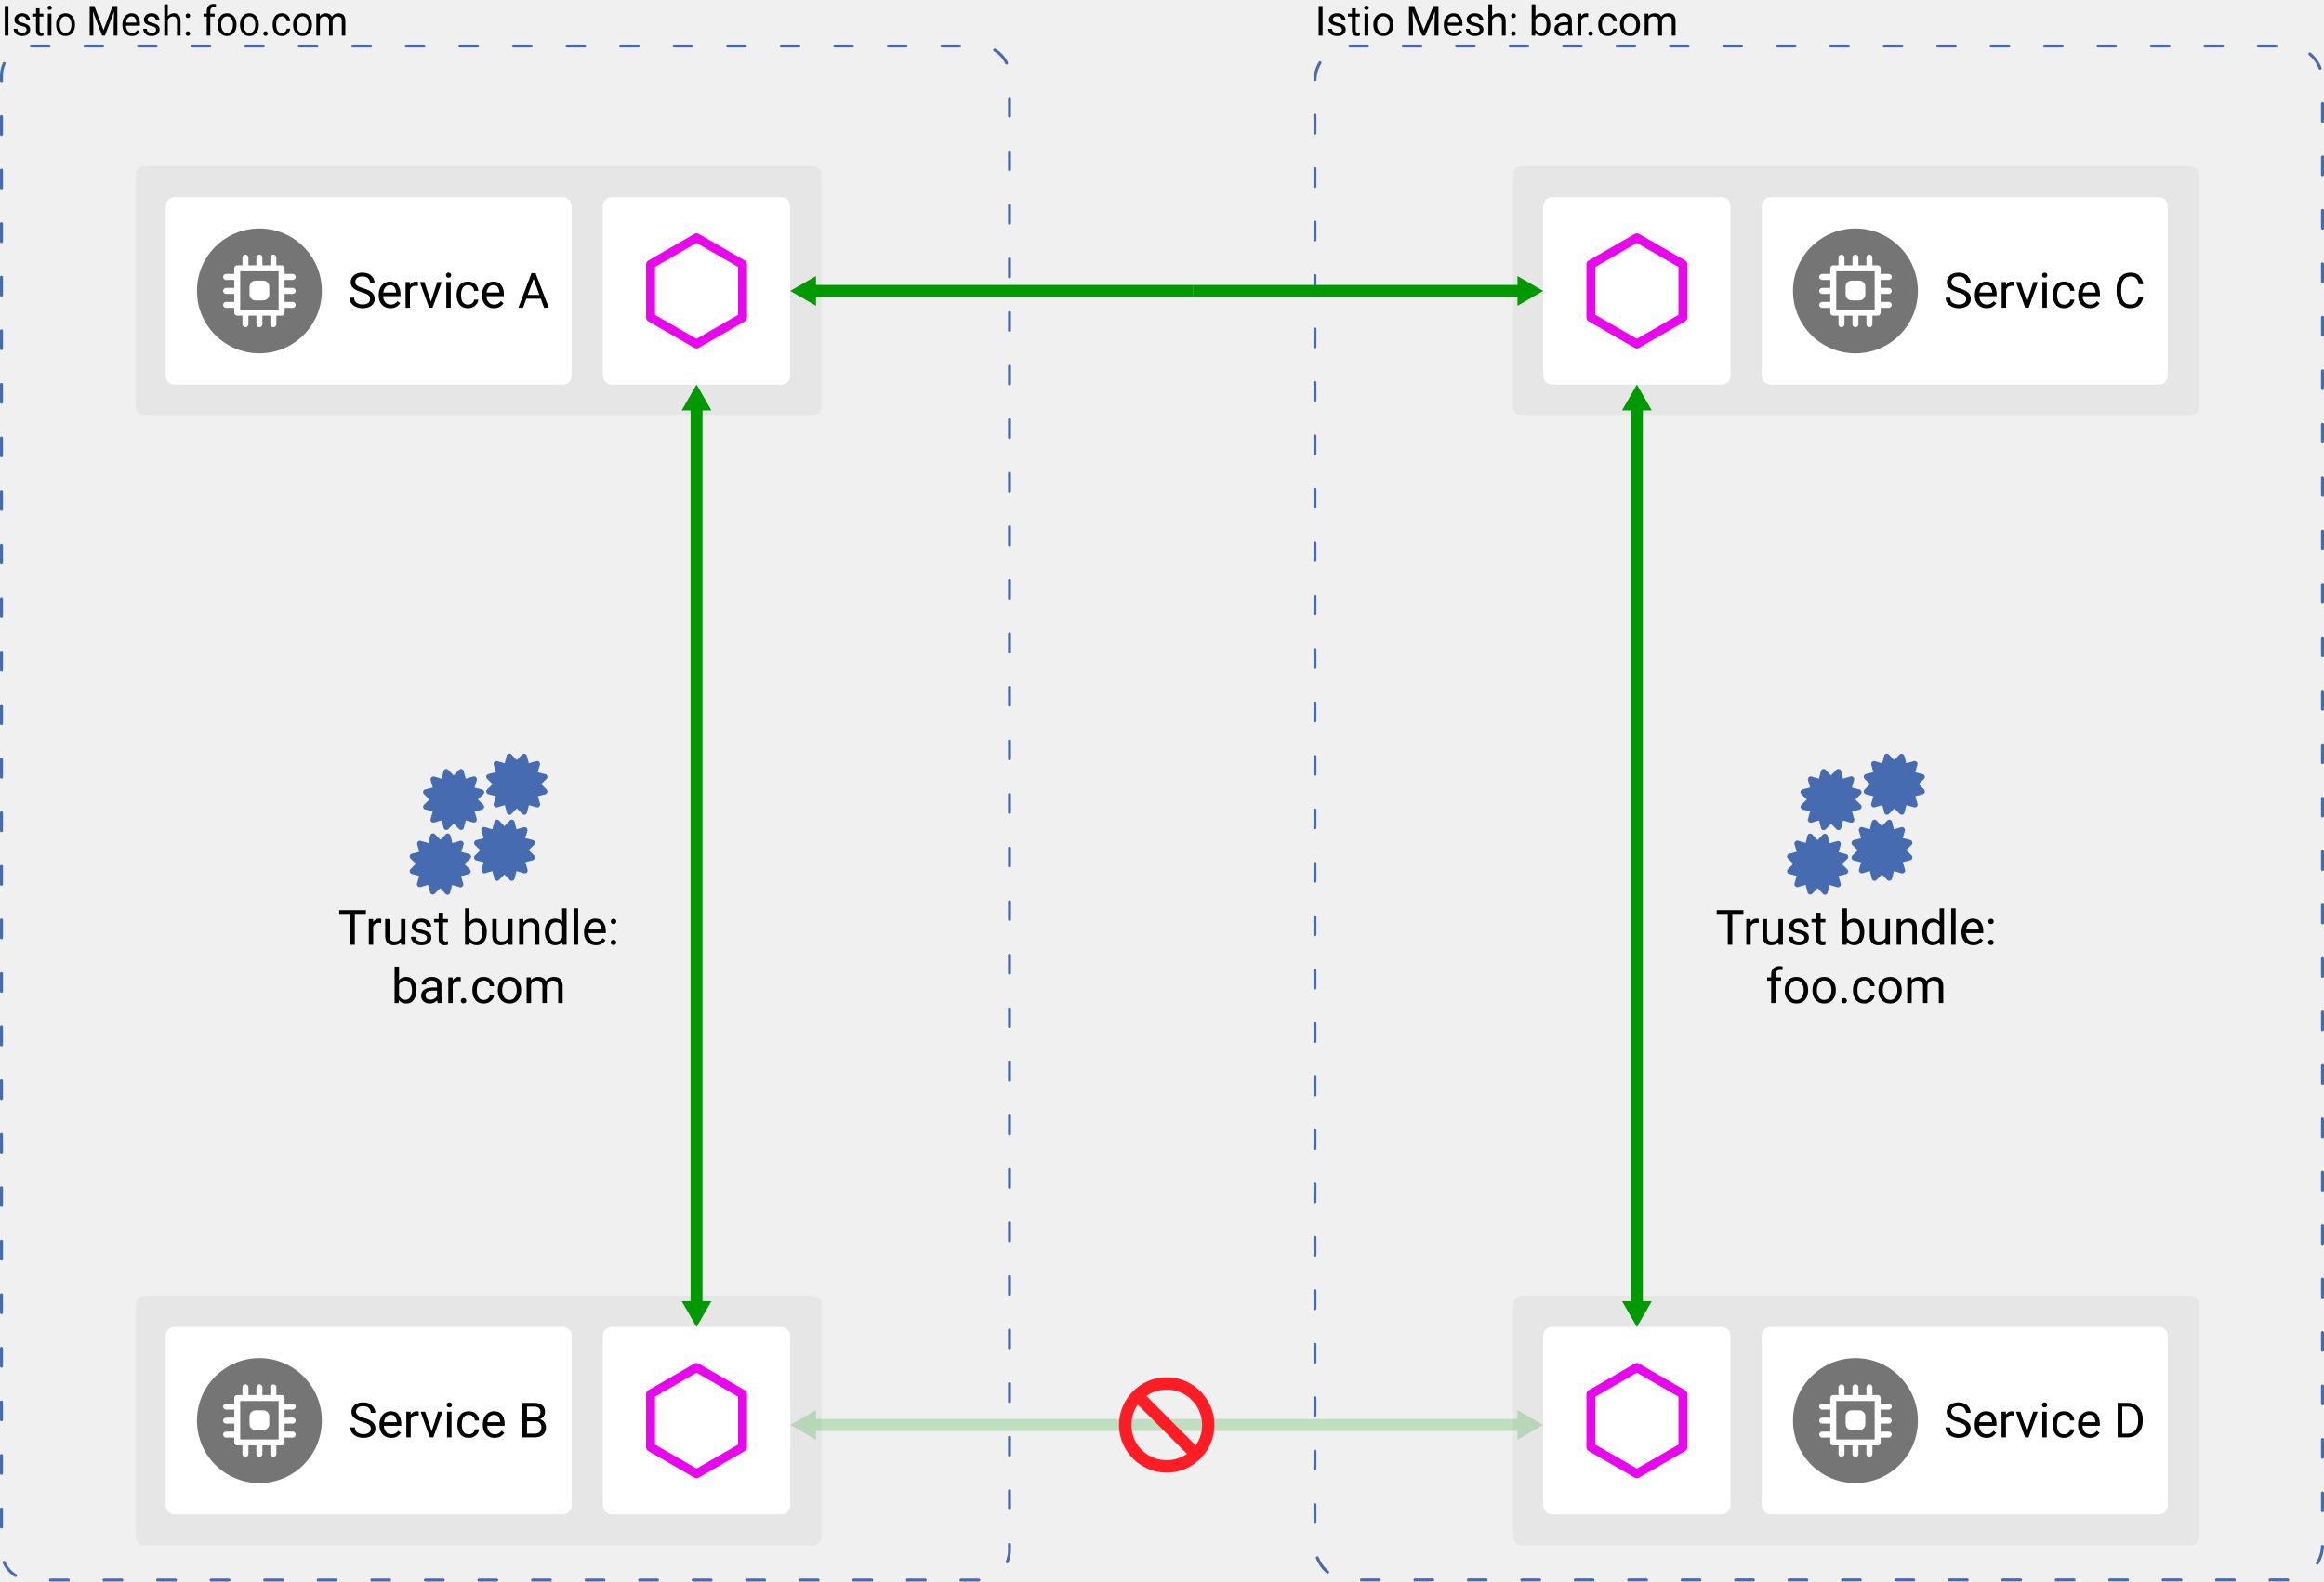
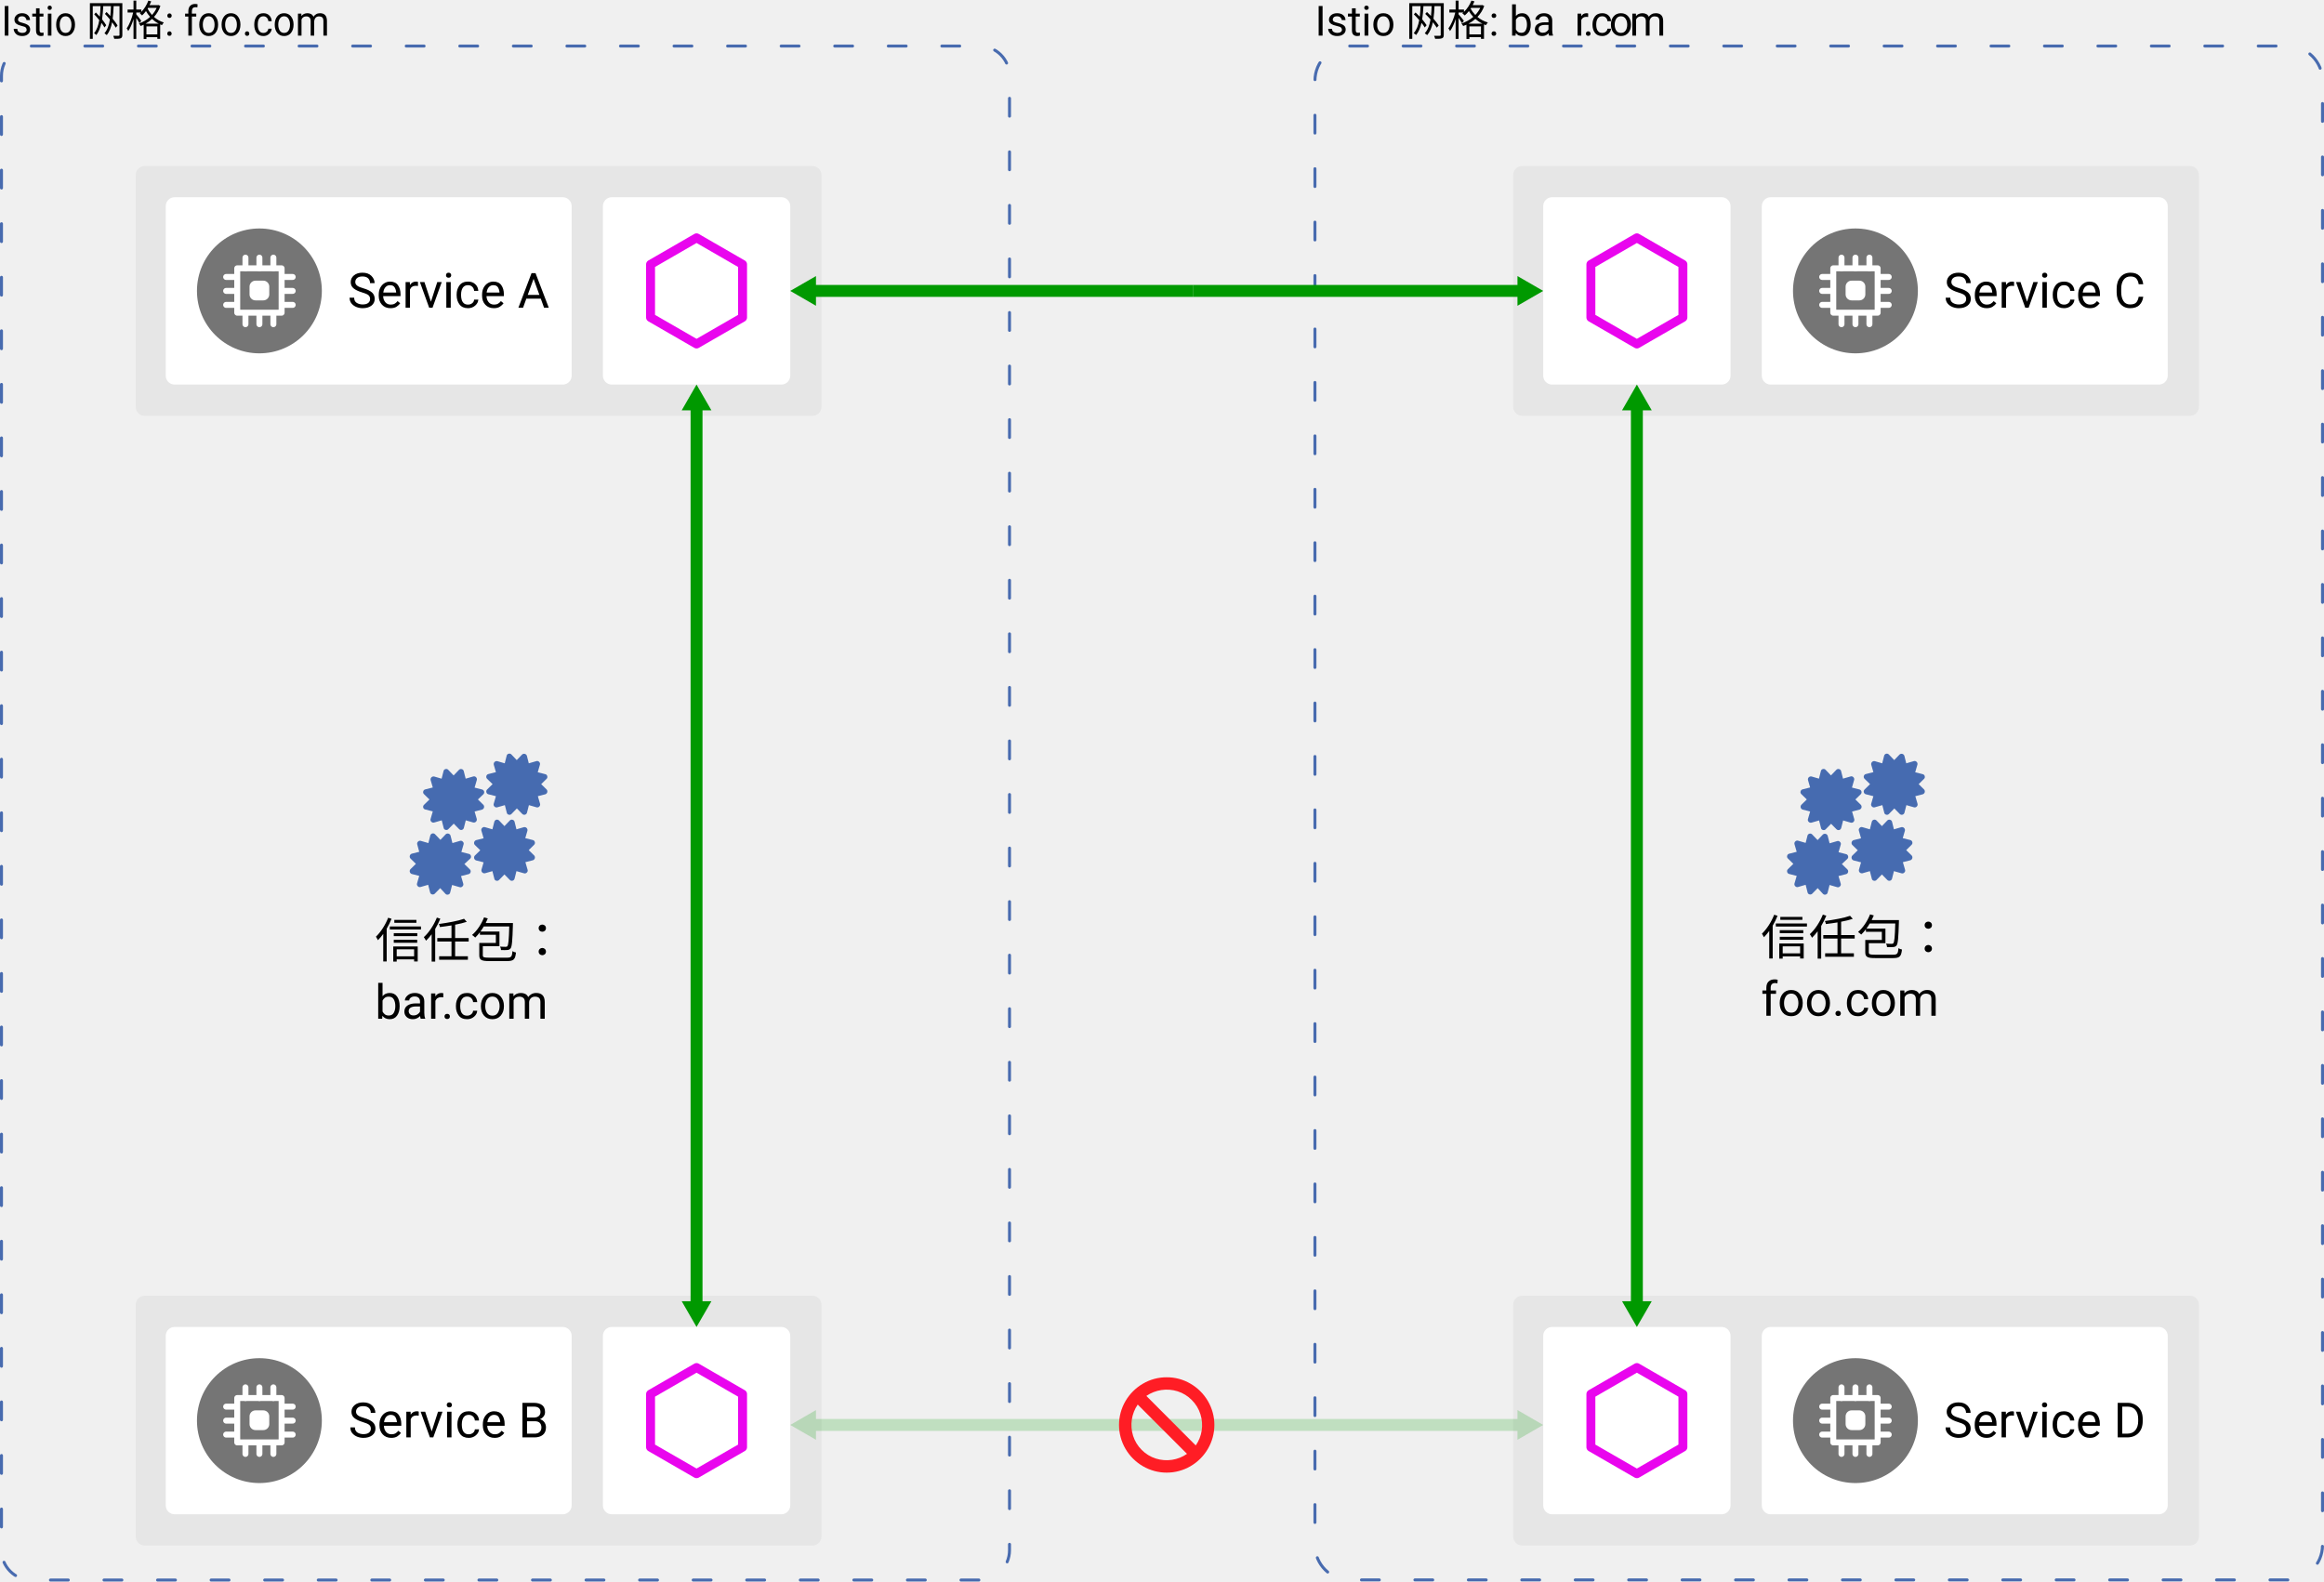
- <svg xmlns="http://www.w3.org/2000/svg" viewBox="0 0 779.7 530.67">
-   <defs>
-     <style>.b460b27b-78e1-4132-9133-9003f7097d6d{font-size:13.97px;font-family:Roboto-Regular,Roboto}.b5b59d7c-8539-46cf-8edd-fb3827f4e808{font-family:Roboto-Regular,Roboto}.a1552773-8cb6-4527-9b79-d2e7322d2b7d,.aeb13b65-ea62-4042-b668-b9cbc811205b,.e25ab5fc-fa38-4a88-b492-ca4afd0c7c1a,.f91c88db-91c8-4974-9ca5-30bd61eb898f{fill:none}.e25ab5fc-fa38-4a88-b492-ca4afd0c7c1a{stroke-linecap:round}.aeb13b65-ea62-4042-b668-b9cbc811205b,.f91c88db-91c8-4974-9ca5-30bd61eb898f{stroke-linejoin:round}.bdee51dc-6f37-41eb-97e9-45e276d12ea1{fill:#e6e6e6}.fd5f1399-4702-46b0-a35f-3ec8855aa718{fill:#fff}.aeb13b65-ea62-4042-b668-b9cbc811205b{stroke:#e905ee;stroke-width:3px}.b5b59d7c-8539-46cf-8edd-fb3827f4e808{font-size:16.3px}.f24af92f-5b28-43c5-838f-0f49d4efc12e{letter-spacing:.01em}.f655d98b-7a0c-4364-b53c-e92448e9af25{fill:#757575}.e25ab5fc-fa38-4a88-b492-ca4afd0c7c1a,.f91c88db-91c8-4974-9ca5-30bd61eb898f{stroke:#fff;stroke-width:2px}.a1552773-8cb6-4527-9b79-d2e7322d2b7d,.e25ab5fc-fa38-4a88-b492-ca4afd0c7c1a{stroke-miterlimit:10}.ea494f34-cf5f-408f-9f08-74e24a46a680{fill:#466bb0}.b3f6c959-4088-4b67-bffc-a93fe9081875{letter-spacing:-.03em}.a1552773-8cb6-4527-9b79-d2e7322d2b7d{stroke:#090;stroke-width:4px}.eba70802-9030-4989-b847-4b76dc106ce9{fill:#090}</style>
+ <svg xmlns="http://www.w3.org/2000/svg" viewBox="0 0 779.7 530.67" version="1.1" id="svg39">
+   <defs id="defs1">
+     <style id="style1">.b460b27b-78e1-4132-9133-9003f7097d6d{font-size:13.97px;font-family:Roboto-Regular,Roboto}.b5b59d7c-8539-46cf-8edd-fb3827f4e808{font-family:Roboto-Regular,Roboto}.a1552773-8cb6-4527-9b79-d2e7322d2b7d,.aeb13b65-ea62-4042-b668-b9cbc811205b,.e25ab5fc-fa38-4a88-b492-ca4afd0c7c1a,.f91c88db-91c8-4974-9ca5-30bd61eb898f{fill:none}.e25ab5fc-fa38-4a88-b492-ca4afd0c7c1a{stroke-linecap:round}.aeb13b65-ea62-4042-b668-b9cbc811205b,.f91c88db-91c8-4974-9ca5-30bd61eb898f{stroke-linejoin:round}.bdee51dc-6f37-41eb-97e9-45e276d12ea1{fill:#e6e6e6}.fd5f1399-4702-46b0-a35f-3ec8855aa718{fill:#fff}.aeb13b65-ea62-4042-b668-b9cbc811205b{stroke:#e905ee;stroke-width:3px}.b5b59d7c-8539-46cf-8edd-fb3827f4e808{font-size:16.3px}.f24af92f-5b28-43c5-838f-0f49d4efc12e{letter-spacing:.01em}.f655d98b-7a0c-4364-b53c-e92448e9af25{fill:#757575}.e25ab5fc-fa38-4a88-b492-ca4afd0c7c1a,.f91c88db-91c8-4974-9ca5-30bd61eb898f{stroke:#fff;stroke-width:2px}.a1552773-8cb6-4527-9b79-d2e7322d2b7d,.e25ab5fc-fa38-4a88-b492-ca4afd0c7c1a{stroke-miterlimit:10}.ea494f34-cf5f-408f-9f08-74e24a46a680{fill:#466bb0}.b3f6c959-4088-4b67-bffc-a93fe9081875{letter-spacing:-.03em}.a1552773-8cb6-4527-9b79-d2e7322d2b7d{stroke:#090;stroke-width:4px}.eba70802-9030-4989-b847-4b76dc106ce9{fill:#090}</style>
  </defs>
  <g id="fa862d5f-58cd-4d5f-bc76-7fed1157c45b" data-name="multi-mesh">
-     <text class="b460b27b-78e1-4132-9133-9003f7097d6d" transform="matrix(.94 0 0 1 .42 11.95)">Istio Mesh: foo.com</text>
-     <rect x=".5" y="15.45" width="338.19" height="514.71" rx="10" stroke-dasharray="5.99 11.98" stroke-linejoin="round" stroke-linecap="round" stroke="#486baf" fill="none" />
-     <text class="b460b27b-78e1-4132-9133-9003f7097d6d" transform="translate(441.16 11.95)">Istio Mesh: ba<tspan x="87.14" y="0" letter-spacing="-.08em">r</tspan>
-       <tspan x="90.72" y="0">.com</tspan>
+     <text class="b460b27b-78e1-4132-9133-9003f7097d6d" transform="matrix(0.94,0,0,1,0.42,11.95)" id="text1">Istio 网格: foo.com</text>
+     <rect x=".5" y="15.45" width="338.19" height="514.71" rx="10" stroke-dasharray="5.99 11.98" stroke-linejoin="round" stroke-linecap="round" stroke="#486baf" fill="none" id="rect1" />
+     <text class="b460b27b-78e1-4132-9133-9003f7097d6d" transform="translate(441.16,11.95)" id="text2">Istio 网格: ba<tspan x="87.14" y="0" letter-spacing="-0.08em" id="tspan1">r.com</tspan>
    </text>
-     <path d="M767.56 530.12H452.8a11.68 11.68 0 01-11.64-11.64V27.08a11.68 11.68 0 0111.64-11.64h314.76A11.67 11.67 0 01779.2 27v491.48a11.67 11.67 0 01-11.64 11.64z" stroke-dasharray="5.98 11.95" stroke-linejoin="round" stroke-linecap="round" stroke="#486baf" fill="none" />
-     <rect class="bdee51dc-6f37-41eb-97e9-45e276d12ea1" x="507.68" y="55.71" width="230.06" height="83.81" rx="3" />
-     <rect class="fd5f1399-4702-46b0-a35f-3ec8855aa718" x="517.74" y="66.18" width="62.86" height="62.86" rx="3" />
-     <path class="aeb13b65-ea62-4042-b668-b9cbc811205b" d="M564.61 106.52V88.71l-15.44-8.91-15.43 8.91v17.81l15.43 8.9 15.44-8.9z" />
-     <rect class="fd5f1399-4702-46b0-a35f-3ec8855aa718" x="591.08" y="66.18" width="136.19" height="62.86" rx="3" />
-     <text class="b5b59d7c-8539-46cf-8edd-fb3827f4e808" transform="translate(652.14 103.25)">Se<tspan class="f24af92f-5b28-43c5-838f-0f49d4efc12e" x="18.3" y="0">r</tspan>
-       <tspan x="23.96" y="0">vice C</tspan>
+     <path d="M767.56 530.12H452.8a11.68 11.68 0 01-11.64-11.64V27.08a11.68 11.68 0 0111.64-11.64h314.76A11.67 11.67 0 01779.2 27v491.48a11.67 11.67 0 01-11.64 11.64z" stroke-dasharray="5.98 11.95" stroke-linejoin="round" stroke-linecap="round" stroke="#486baf" fill="none" id="path2" />
+     <rect class="bdee51dc-6f37-41eb-97e9-45e276d12ea1" x="507.68" y="55.71" width="230.06" height="83.81" rx="3" id="rect2" />
+     <rect class="fd5f1399-4702-46b0-a35f-3ec8855aa718" x="517.74" y="66.18" width="62.86" height="62.86" rx="3" id="rect3" />
+     <path class="aeb13b65-ea62-4042-b668-b9cbc811205b" d="M564.61 106.52V88.71l-15.44-8.91-15.43 8.91v17.81l15.43 8.9 15.44-8.9z" id="path3" />
+     <rect class="fd5f1399-4702-46b0-a35f-3ec8855aa718" x="591.08" y="66.18" width="136.19" height="62.86" rx="3" id="rect4" />
+     <text class="b5b59d7c-8539-46cf-8edd-fb3827f4e808" transform="translate(652.14 103.25)" id="text5">Se<tspan class="f24af92f-5b28-43c5-838f-0f49d4efc12e" x="18.3" y="0" id="tspan4">r</tspan>
+       <tspan x="23.96" y="0" id="tspan5">vice C</tspan>
    </text>
-     <circle class="f655d98b-7a0c-4364-b53c-e92448e9af25" cx="622.5" cy="97.61" r="20.95" />
-     <path class="f91c88db-91c8-4974-9ca5-30bd61eb898f" d="M615.06 90.03h14.89v14.89h-14.89z" />
-     <path class="e25ab5fc-fa38-4a88-b492-ca4afd0c7c1a" d="M617.82 90.03v-3.58M622.5 90.03v-3.58M627.19 90.03v-3.58M617.82 108.78v-3.59M622.5 108.78v-3.59M627.19 108.78v-3.59M614.92 102.3h-3.58M614.92 97.61h-3.58M614.92 92.93h-3.58M633.67 102.3h-3.59M633.67 97.61h-3.59M633.67 92.93h-3.59" />
-     <rect class="fd5f1399-4702-46b0-a35f-3ec8855aa718" x="619.2" y="94.17" width="6.62" height="6.62" rx="2" />
-     <rect class="bdee51dc-6f37-41eb-97e9-45e276d12ea1" x="45.54" y="55.71" width="230.06" height="83.81" rx="3" />
-     <rect class="fd5f1399-4702-46b0-a35f-3ec8855aa718" x="55.6" y="66.18" width="136.19" height="62.86" rx="3" />
-     <text class="b5b59d7c-8539-46cf-8edd-fb3827f4e808" transform="translate(116.65 103.25)">Se<tspan class="f24af92f-5b28-43c5-838f-0f49d4efc12e" x="18.3" y="0">r</tspan>
-       <tspan x="23.96" y="0">vice A</tspan>
+     <circle class="f655d98b-7a0c-4364-b53c-e92448e9af25" cx="622.5" cy="97.61" r="20.95" id="circle5" />
+     <path class="f91c88db-91c8-4974-9ca5-30bd61eb898f" d="M615.06 90.03h14.89v14.89h-14.89z" id="path5" />
+     <path class="e25ab5fc-fa38-4a88-b492-ca4afd0c7c1a" d="M617.82 90.03v-3.58M622.5 90.03v-3.58M627.19 90.03v-3.58M617.82 108.78v-3.59M622.5 108.78v-3.59M627.19 108.78v-3.59M614.92 102.3h-3.58M614.92 97.61h-3.58M614.92 92.93h-3.58M633.67 102.3h-3.59M633.67 97.61h-3.59M633.67 92.93h-3.59" id="path6" />
+     <rect class="fd5f1399-4702-46b0-a35f-3ec8855aa718" x="619.2" y="94.17" width="6.62" height="6.62" rx="2" id="rect6" />
+     <rect class="bdee51dc-6f37-41eb-97e9-45e276d12ea1" x="45.54" y="55.71" width="230.06" height="83.81" rx="3" id="rect7" />
+     <rect class="fd5f1399-4702-46b0-a35f-3ec8855aa718" x="55.6" y="66.18" width="136.19" height="62.86" rx="3" id="rect8" />
+     <text class="b5b59d7c-8539-46cf-8edd-fb3827f4e808" transform="translate(116.65 103.25)" id="text9">Se<tspan class="f24af92f-5b28-43c5-838f-0f49d4efc12e" x="18.3" y="0" id="tspan8">r</tspan>
+       <tspan x="23.96" y="0" id="tspan9">vice A</tspan>
    </text>
-     <circle class="f655d98b-7a0c-4364-b53c-e92448e9af25" cx="87.03" cy="97.61" r="20.95" />
-     <path class="f91c88db-91c8-4974-9ca5-30bd61eb898f" d="M79.59 90.03h14.89v14.89H79.59z" />
-     <path class="e25ab5fc-fa38-4a88-b492-ca4afd0c7c1a" d="M82.35 90.03v-3.58M87.03 90.03v-3.58M91.72 90.03v-3.58M82.35 108.78v-3.59M87.03 108.78v-3.59M91.72 108.78v-3.59M79.45 102.3h-3.58M79.45 97.61h-3.58M79.45 92.93h-3.58M98.2 102.3h-3.59M98.2 97.61h-3.59M98.2 92.93h-3.59" />
-     <rect class="fd5f1399-4702-46b0-a35f-3ec8855aa718" x="83.72" y="94.17" width="6.62" height="6.62" rx="2" />
-     <rect class="fd5f1399-4702-46b0-a35f-3ec8855aa718" x="202.27" y="66.18" width="62.86" height="62.86" rx="3" />
-     <path class="aeb13b65-ea62-4042-b668-b9cbc811205b" d="M249.13 106.52V88.71l-15.44-8.91-15.43 8.91v17.81l15.43 8.9 15.44-8.9z" />
-     <rect class="bdee51dc-6f37-41eb-97e9-45e276d12ea1" x="507.68" y="434.77" width="230.06" height="83.81" rx="3" />
-     <rect class="fd5f1399-4702-46b0-a35f-3ec8855aa718" x="517.74" y="445.24" width="62.86" height="62.86" rx="3" />
-     <path class="aeb13b65-ea62-4042-b668-b9cbc811205b" d="M564.61 485.58v-17.81l-15.44-8.91-15.43 8.91v17.81l15.43 8.9 15.44-8.9z" />
-     <rect class="fd5f1399-4702-46b0-a35f-3ec8855aa718" x="591.08" y="445.24" width="136.19" height="62.86" rx="3" />
-     <text class="b5b59d7c-8539-46cf-8edd-fb3827f4e808" transform="translate(652.1 482.3)">Se<tspan class="f24af92f-5b28-43c5-838f-0f49d4efc12e" x="18.3" y="0">r</tspan>
-       <tspan x="23.96" y="0">vice D</tspan>
+     <circle class="f655d98b-7a0c-4364-b53c-e92448e9af25" cx="87.03" cy="97.61" r="20.95" id="circle9" />
+     <path class="f91c88db-91c8-4974-9ca5-30bd61eb898f" d="M79.59 90.03h14.89v14.89H79.59z" id="path9" />
+     <path class="e25ab5fc-fa38-4a88-b492-ca4afd0c7c1a" d="M82.35 90.03v-3.58M87.03 90.03v-3.58M91.72 90.03v-3.58M82.35 108.78v-3.59M87.03 108.78v-3.59M91.72 108.78v-3.59M79.45 102.3h-3.58M79.45 97.61h-3.58M79.45 92.93h-3.58M98.2 102.3h-3.59M98.2 97.61h-3.59M98.2 92.93h-3.59" id="path10" />
+     <rect class="fd5f1399-4702-46b0-a35f-3ec8855aa718" x="83.72" y="94.17" width="6.62" height="6.62" rx="2" id="rect10" />
+     <rect class="fd5f1399-4702-46b0-a35f-3ec8855aa718" x="202.27" y="66.18" width="62.86" height="62.86" rx="3" id="rect11" />
+     <path class="aeb13b65-ea62-4042-b668-b9cbc811205b" d="M249.13 106.52V88.71l-15.44-8.91-15.43 8.91v17.81l15.43 8.9 15.44-8.9z" id="path11" />
+     <rect class="bdee51dc-6f37-41eb-97e9-45e276d12ea1" x="507.68" y="434.77" width="230.06" height="83.81" rx="3" id="rect12" />
+     <rect class="fd5f1399-4702-46b0-a35f-3ec8855aa718" x="517.74" y="445.24" width="62.86" height="62.86" rx="3" id="rect13" />
+     <path class="aeb13b65-ea62-4042-b668-b9cbc811205b" d="M564.61 485.58v-17.81l-15.44-8.91-15.43 8.91v17.81l15.43 8.9 15.44-8.9z" id="path13" />
+     <rect class="fd5f1399-4702-46b0-a35f-3ec8855aa718" x="591.08" y="445.24" width="136.19" height="62.86" rx="3" id="rect14" />
+     <text class="b5b59d7c-8539-46cf-8edd-fb3827f4e808" transform="translate(652.1 482.3)" id="text15">Se<tspan class="f24af92f-5b28-43c5-838f-0f49d4efc12e" x="18.3" y="0" id="tspan14">r</tspan>
+       <tspan x="23.96" y="0" id="tspan15">vice D</tspan>
    </text>
-     <circle class="f655d98b-7a0c-4364-b53c-e92448e9af25" cx="622.5" cy="476.67" r="20.95" />
-     <path class="f91c88db-91c8-4974-9ca5-30bd61eb898f" d="M615.06 469.09h14.89v14.89h-14.89z" />
-     <path class="e25ab5fc-fa38-4a88-b492-ca4afd0c7c1a" d="M617.82 469.09v-3.58M622.5 469.09v-3.58M627.19 469.09v-3.58M617.82 487.84v-3.59M622.5 487.84v-3.59M627.19 487.84v-3.59M614.92 481.36h-3.58M614.92 476.67h-3.58M614.92 471.98h-3.58M633.67 481.36h-3.59M633.67 476.67h-3.59M633.67 471.98h-3.59" />
-     <rect class="fd5f1399-4702-46b0-a35f-3ec8855aa718" x="619.2" y="473.23" width="6.62" height="6.62" rx="2" />
-     <rect class="bdee51dc-6f37-41eb-97e9-45e276d12ea1" x="45.54" y="434.77" width="230.06" height="83.81" rx="3" />
-     <rect class="fd5f1399-4702-46b0-a35f-3ec8855aa718" x="55.6" y="445.24" width="136.19" height="62.86" rx="3" />
-     <text class="b5b59d7c-8539-46cf-8edd-fb3827f4e808" transform="translate(116.9 482.3)">Se<tspan class="f24af92f-5b28-43c5-838f-0f49d4efc12e" x="18.3" y="0">r</tspan>
-       <tspan x="23.96" y="0">vice B</tspan>
+     <circle class="f655d98b-7a0c-4364-b53c-e92448e9af25" cx="622.5" cy="476.67" r="20.95" id="circle15" />
+     <path class="f91c88db-91c8-4974-9ca5-30bd61eb898f" d="M615.06 469.09h14.89v14.89h-14.89z" id="path15" />
+     <path class="e25ab5fc-fa38-4a88-b492-ca4afd0c7c1a" d="M617.82 469.09v-3.58M622.5 469.09v-3.58M627.19 469.09v-3.58M617.82 487.84v-3.59M622.5 487.84v-3.59M627.19 487.84v-3.59M614.92 481.36h-3.58M614.92 476.67h-3.58M614.92 471.98h-3.58M633.67 481.36h-3.59M633.67 476.67h-3.59M633.67 471.98h-3.59" id="path16" />
+     <rect class="fd5f1399-4702-46b0-a35f-3ec8855aa718" x="619.2" y="473.23" width="6.62" height="6.62" rx="2" id="rect16" />
+     <rect class="bdee51dc-6f37-41eb-97e9-45e276d12ea1" x="45.54" y="434.77" width="230.06" height="83.81" rx="3" id="rect17" />
+     <rect class="fd5f1399-4702-46b0-a35f-3ec8855aa718" x="55.6" y="445.24" width="136.19" height="62.86" rx="3" id="rect18" />
+     <text class="b5b59d7c-8539-46cf-8edd-fb3827f4e808" transform="translate(116.9 482.3)" id="text19">Se<tspan class="f24af92f-5b28-43c5-838f-0f49d4efc12e" x="18.3" y="0" id="tspan18">r</tspan>
+       <tspan x="23.96" y="0" id="tspan19">vice B</tspan>
    </text>
-     <circle class="f655d98b-7a0c-4364-b53c-e92448e9af25" cx="87.03" cy="476.67" r="20.95" />
-     <path class="f91c88db-91c8-4974-9ca5-30bd61eb898f" d="M79.59 469.09h14.89v14.89H79.59z" />
-     <path class="e25ab5fc-fa38-4a88-b492-ca4afd0c7c1a" d="M82.35 469.09v-3.58M87.03 469.09v-3.58M91.72 469.09v-3.58M82.35 487.84v-3.59M87.03 487.84v-3.59M91.72 487.84v-3.59M79.45 481.36h-3.58M79.45 476.67h-3.58M79.45 471.98h-3.58M98.2 481.36h-3.59M98.2 476.67h-3.59M98.2 471.98h-3.59" />
-     <rect class="fd5f1399-4702-46b0-a35f-3ec8855aa718" x="83.72" y="473.23" width="6.62" height="6.62" rx="2" />
-     <rect class="fd5f1399-4702-46b0-a35f-3ec8855aa718" x="202.27" y="445.24" width="62.86" height="62.86" rx="3" />
-     <path class="aeb13b65-ea62-4042-b668-b9cbc811205b" d="M249.13 485.58v-17.81l-15.44-8.91-15.43 8.91v17.81l15.43 8.9 15.44-8.9z" />
-     <path class="ea494f34-cf5f-408f-9f08-74e24a46a680" d="M177.39 285.25l1.84 1.8a1 1 0 01-.44 1.6l-2.52.64.72 2.48a.88.88 0 01-.24 1 .89.89 0 01-1 .24l-2.48-.71-.63 2.51a.94.94 0 01-1.6.44l-1.8-1.84-1.8 1.84a.9.9 0 01-.94.26.84.84 0 01-.66-.7l-.64-2.51-2.48.71a1 1 0 01-1.19-1.19l.72-2.48-2.52-.64a1 1 0 01-.44-1.6l1.84-1.8-1.84-1.8a1 1 0 01.44-1.6l2.52-.63-.72-2.48a.89.89 0 01.24-1 .88.88 0 01.95-.24l2.48.72.64-2.52a.94.94 0 011.6-.44l1.8 1.88 1.8-1.88a.87.87 0 01.94-.24.88.88 0 01.66.68l.63 2.52 2.48-.72a1 1 0 011.2 1.2l-.72 2.48 2.52.63a.88.88 0 01.68.66.87.87 0 01-.24.94zM160.34 268.25l1.84 1.8a1 1 0 01-.44 1.6l-2.51.64.72 2.48a1 1 0 01-1.2 1.2l-2.48-.72-.64 2.51a.94.94 0 01-1.6.44l-1.8-1.84-1.8 1.84a.9.9 0 01-.94.26.84.84 0 01-.65-.7l-.64-2.51-2.48.72a.94.94 0 01-1-.24.9.9 0 01-.24-1l.72-2.48-2.52-.64a.88.88 0 01-.68-.61.92.92 0 01.24-.94l1.84-1.8-1.84-1.8a.91.91 0 01-.24-.94.88.88 0 01.68-.65l2.52-.64-.72-2.48a1 1 0 011.2-1.2l2.48.72.64-2.52a.85.85 0 01.67-.7.88.88 0 01.92.26l1.8 1.88 1.8-1.88a.92.92 0 01.94-.24.88.88 0 01.66.68l.64 2.52 2.48-.72a.9.9 0 011 .24.94.94 0 01.24 1l-.72 2.48 2.51.64a.95.95 0 01.44 1.59zM181.57 263.11l1.83 1.8a1 1 0 01-.44 1.6l-2.51.64.72 2.48a.94.94 0 01-.24 1 .92.92 0 01-1 .23l-2.48-.71-.64 2.51a.94.94 0 01-1.6.44l-1.8-1.84-1.79 1.84a.9.9 0 01-.94.26.84.84 0 01-.66-.7l-.64-2.51-2.48.71a.92.92 0 01-1-.23.9.9 0 01-.24-1l.72-2.48-2.52-.64a.9.9 0 01-.68-.66.92.92 0 01.24-.94l1.84-1.8-1.84-1.8a.91.91 0 01-.24-.94.87.87 0 01.68-.65l2.52-.64-.72-2.48a1 1 0 011.2-1.2l2.48.72.64-2.52a.85.85 0 01.68-.7.87.87 0 01.92.26l1.79 1.88 1.8-1.88a1 1 0 011.6.44l.64 2.52 2.48-.72a.9.9 0 011 .24.94.94 0 01.24 1l-.72 2.48 2.51.64a.84.84 0 01.68.65.87.87 0 01-.24.94zM155.8 289.91l1.84 1.8a.91.91 0 01.24.94.9.9 0 01-.68.66l-2.52.64.72 2.47a.89.89 0 01-.24 1 .9.9 0 01-1 .24l-2.48-.72-.64 2.52a.85.85 0 01-.68.7.87.87 0 01-.92-.26l-1.75-1.9-1.8 1.84a.92.92 0 01-.94.26.85.85 0 01-.66-.7l-.64-2.52-2.48.72a.9.9 0 01-1-.24.93.93 0 01-.24-1l.72-2.47-2.52-.64a1 1 0 01-.43-1.6l1.83-1.8-1.83-1.8a1 1 0 01.43-1.6l2.52-.64-.65-2.41a.93.93 0 01.24-1 .9.9 0 011-.24l2.48.72.64-2.52a.94.94 0 011.6-.44l1.8 1.88 1.79-1.88a1 1 0 011.6.44l.64 2.52 2.48-.72a.9.9 0 011 .24.89.89 0 01.24 1l-.72 2.47 2.52.64a.9.9 0 01.68.66.91.91 0 01-.24.94z" />
-     <text class="b5b59d7c-8539-46cf-8edd-fb3827f4e808" transform="translate(113.42 317)">
-       <tspan class="b3f6c959-4088-4b67-bffc-a93fe9081875">T</tspan>
-       <tspan x="9.2" y="0">rust bundle:</tspan>
-       <tspan x="17.86" y="19.56">ba</tspan>
-       <tspan x="35.87" y="19.56" letter-spacing="-.08em">r</tspan>
-       <tspan x="40.04" y="19.56">.com</tspan>
+     <circle class="f655d98b-7a0c-4364-b53c-e92448e9af25" cx="87.03" cy="476.67" r="20.95" id="circle19" />
+     <path class="f91c88db-91c8-4974-9ca5-30bd61eb898f" d="M79.59 469.09h14.89v14.89H79.59z" id="path19" />
+     <path class="e25ab5fc-fa38-4a88-b492-ca4afd0c7c1a" d="M82.35 469.09v-3.58M87.03 469.09v-3.58M91.72 469.09v-3.58M82.35 487.84v-3.59M87.03 487.84v-3.59M91.72 487.84v-3.59M79.45 481.36h-3.58M79.45 476.67h-3.58M79.45 471.98h-3.58M98.2 481.36h-3.59M98.2 476.67h-3.59M98.2 471.98h-3.59" id="path20" />
+     <rect class="fd5f1399-4702-46b0-a35f-3ec8855aa718" x="83.72" y="473.23" width="6.62" height="6.62" rx="2" id="rect20" />
+     <rect class="fd5f1399-4702-46b0-a35f-3ec8855aa718" x="202.27" y="445.24" width="62.86" height="62.86" rx="3" id="rect21" />
+     <path class="aeb13b65-ea62-4042-b668-b9cbc811205b" d="M249.13 485.58v-17.81l-15.44-8.91-15.43 8.91v17.81l15.43 8.9 15.44-8.9z" id="path21" />
+     <path class="ea494f34-cf5f-408f-9f08-74e24a46a680" d="M177.39 285.25l1.84 1.8a1 1 0 01-.44 1.6l-2.52.64.72 2.48a.88.88 0 01-.24 1 .89.89 0 01-1 .24l-2.48-.71-.63 2.51a.94.94 0 01-1.6.44l-1.8-1.84-1.8 1.84a.9.9 0 01-.94.26.84.84 0 01-.66-.7l-.64-2.51-2.48.71a1 1 0 01-1.19-1.19l.72-2.48-2.52-.64a1 1 0 01-.44-1.6l1.84-1.8-1.84-1.8a1 1 0 01.44-1.6l2.52-.63-.72-2.48a.89.89 0 01.24-1 .88.88 0 01.95-.24l2.48.72.64-2.52a.94.94 0 011.6-.44l1.8 1.88 1.8-1.88a.87.87 0 01.94-.24.88.88 0 01.66.68l.63 2.52 2.48-.72a1 1 0 011.2 1.2l-.72 2.48 2.52.63a.88.88 0 01.68.66.87.87 0 01-.24.94zM160.34 268.25l1.84 1.8a1 1 0 01-.44 1.6l-2.51.64.72 2.48a1 1 0 01-1.2 1.2l-2.48-.72-.64 2.51a.94.94 0 01-1.6.44l-1.8-1.84-1.8 1.84a.9.9 0 01-.94.26.84.84 0 01-.65-.7l-.64-2.51-2.48.72a.94.94 0 01-1-.24.9.9 0 01-.24-1l.72-2.48-2.52-.64a.88.88 0 01-.68-.61.92.92 0 01.24-.94l1.84-1.8-1.84-1.8a.91.91 0 01-.24-.94.88.88 0 01.68-.65l2.52-.64-.72-2.48a1 1 0 011.2-1.2l2.48.72.64-2.52a.85.85 0 01.67-.7.88.88 0 01.92.26l1.8 1.88 1.8-1.88a.92.92 0 01.94-.24.88.88 0 01.66.68l.64 2.52 2.48-.72a.9.9 0 011 .24.94.94 0 01.24 1l-.72 2.48 2.51.64a.95.95 0 01.44 1.59zM181.57 263.11l1.83 1.8a1 1 0 01-.44 1.6l-2.51.64.72 2.48a.94.94 0 01-.24 1 .92.92 0 01-1 .23l-2.48-.71-.64 2.51a.94.94 0 01-1.6.44l-1.8-1.84-1.79 1.84a.9.9 0 01-.94.26.84.84 0 01-.66-.7l-.64-2.51-2.48.71a.92.92 0 01-1-.23.9.9 0 01-.24-1l.72-2.48-2.52-.64a.9.9 0 01-.68-.66.92.92 0 01.24-.94l1.84-1.8-1.84-1.8a.91.91 0 01-.24-.94.87.87 0 01.68-.65l2.52-.64-.72-2.48a1 1 0 011.2-1.2l2.48.72.64-2.52a.85.85 0 01.68-.7.87.87 0 01.92.26l1.79 1.88 1.8-1.88a1 1 0 011.6.44l.64 2.52 2.48-.72a.9.9 0 011 .24.94.94 0 01.24 1l-.72 2.48 2.51.64a.84.84 0 01.68.65.87.87 0 01-.24.94zM155.8 289.91l1.84 1.8a.91.91 0 01.24.94.9.9 0 01-.68.66l-2.52.64.72 2.47a.89.89 0 01-.24 1 .9.9 0 01-1 .24l-2.48-.72-.64 2.52a.85.85 0 01-.68.7.87.87 0 01-.92-.26l-1.75-1.9-1.8 1.84a.92.92 0 01-.94.26.85.85 0 01-.66-.7l-.64-2.52-2.48.72a.9.9 0 01-1-.24.93.93 0 01-.24-1l.72-2.47-2.52-.64a1 1 0 01-.43-1.6l1.83-1.8-1.83-1.8a1 1 0 01.43-1.6l2.52-.64-.65-2.41a.93.93 0 01.24-1 .9.9 0 011-.24l2.48.72.64-2.52a.94.94 0 011.6-.44l1.8 1.88 1.79-1.88a1 1 0 011.6.44l.64 2.52 2.48-.72a.9.9 0 011 .24.89.89 0 01.24 1l-.72 2.47 2.52.64a.9.9 0 01.68.66.91.91 0 01-.24.94z" id="path22" />
+     <path class="ea494f34-cf5f-408f-9f08-74e24a46a680" d="M639.53 285.25l1.84 1.8a1 1 0 01-.44 1.6l-2.52.64.72 2.48a.88.88 0 01-.24 1 .89.89 0 01-1 .24l-2.48-.71-.63 2.51a.94.94 0 01-1.6.44l-1.8-1.84-1.8 1.84a.9.9 0 01-.94.26.84.84 0 01-.66-.7l-.64-2.51-2.48.71a1 1 0 01-1.19-1.19l.71-2.48-2.51-.64a1 1 0 01-.44-1.6l1.84-1.8-1.84-1.8a1 1 0 01.44-1.6l2.51-.63-.71-2.48a.89.89 0 01.24-1 .88.88 0 01.95-.24l2.48.72.64-2.52a.94.94 0 011.6-.44l1.8 1.88 1.8-1.88a.87.87 0 01.94-.24.88.88 0 01.66.68l.63 2.52 2.48-.72a1 1 0 011.2 1.2l-.72 2.48 2.52.63a.88.88 0 01.68.66.87.87 0 01-.24.94zM622.48 268.25l1.84 1.8a1 1 0 01-.44 1.6l-2.51.64.71 2.48a.92.92 0 01-.23 1 .94.94 0 01-1 .24l-2.48-.72-.64 2.51a.94.94 0 01-1.6.44l-1.8-1.83-1.8 1.83a.9.9 0 01-.94.26.83.83 0 01-.65-.7l-.64-2.51-2.48.72a.94.94 0 01-1-.24.9.9 0 01-.24-1l.72-2.48-2.52-.64a1 1 0 01-.44-1.6l1.84-1.8-1.84-1.8a.87.87 0 01-.24-.94.88.88 0 01.68-.65l2.52-.64-.72-2.48a1 1 0 011.2-1.2l2.48.72.64-2.52a.86.86 0 01.67-.7.88.88 0 01.92.26l1.8 1.88 1.8-1.88a.92.92 0 01.94-.24.88.88 0 01.66.68l.64 2.52 2.48-.72a.9.9 0 011 .24.92.92 0 01.23 1l-.71 2.48 2.51.64a.95.95 0 01.44 1.59zM643.71 263.11l1.83 1.8a1 1 0 01-.44 1.6l-2.51.64.72 2.48a.94.94 0 01-.24 1 .92.92 0 01-1 .23l-2.48-.71-.64 2.51a.94.94 0 01-1.6.44l-1.8-1.84-1.8 1.84a.88.88 0 01-.93.26.84.84 0 01-.66-.7l-.64-2.51-2.48.71a.92.92 0 01-1-.23.9.9 0 01-.24-1l.72-2.48-2.52-.64a.9.9 0 01-.68-.66.92.92 0 01.24-.94l1.84-1.8-1.84-1.8a.91.91 0 01-.24-.94.88.88 0 01.68-.65l2.52-.64-.72-2.48a1 1 0 011.2-1.2l2.48.72.64-2.52a.94.94 0 011.59-.44l1.8 1.88 1.8-1.88a1 1 0 011.6.44l.64 2.52 2.48-.72a.9.9 0 011 .24.94.94 0 01.24 1l-.72 2.48 2.51.64a.86.86 0 01.68.65.87.87 0 01-.24.94zM617.94 289.91l1.84 1.8a.92.92 0 01.24.94.9.9 0 01-.68.66l-2.52.64.72 2.47a.89.89 0 01-.24 1 .9.9 0 01-1 .24l-2.48-.72-.64 2.52a.85.85 0 01-.68.7.87.87 0 01-.92-.26l-1.75-1.9-1.8 1.84a.92.92 0 01-.94.26.85.85 0 01-.66-.7l-.64-2.52-2.48.72a.9.9 0 01-1-.24.93.93 0 01-.24-1l.72-2.47-2.52-.64a.87.87 0 01-.67-.66.89.89 0 01.23-.94l1.84-1.8-1.84-1.8a.89.89 0 01-.23-.94.87.87 0 01.67-.66l2.52-.64-.72-2.47a.93.93 0 01.24-1 .9.9 0 011-.24l2.48.72.64-2.52a.94.94 0 011.57-.3l1.8 1.88 1.79-1.88a1 1 0 011.6.44l.64 2.52 2.48-.72a.9.9 0 011 .24.89.89 0 01.24 1l-.72 2.47 2.52.64a.9.9 0 01.68.66.91.91 0 01-.24.94z" id="path26" />
+     <path class="a1552773-8cb6-4527-9b79-d2e7322d2b7d" d="M272.3 97.61h127.91" id="path29" />
+     <path class="eba70802-9030-4989-b847-4b76dc106ce9" d="M273.76 102.6l-8.64-4.99 8.64-4.98v9.97z" id="path30" />
+     <path class="a1552773-8cb6-4527-9b79-d2e7322d2b7d" d="M510.57 97.61H400.21" id="path31" />
+     <path class="eba70802-9030-4989-b847-4b76dc106ce9" d="M509.11 92.63l8.63 4.98-8.63 4.99v-9.97z" id="path32" />
+     <path class="a1552773-8cb6-4527-9b79-d2e7322d2b7d" d="M233.69 136.22v301.85" id="path33" />
+     <path class="eba70802-9030-4989-b847-4b76dc106ce9" d="M228.71 137.68l4.98-8.64 4.99 8.64h-9.97zM228.71 436.61l4.98 8.63 4.99-8.63h-9.97z" id="path34" />
+     <path class="a1552773-8cb6-4527-9b79-d2e7322d2b7d" d="M549.17 136.22v301.85" id="path35" />
+     <path class="eba70802-9030-4989-b847-4b76dc106ce9" d="M544.19 137.68l4.98-8.64 4.99 8.64h-9.97zM544.19 436.61l4.98 8.63 4.99-8.63h-9.97z" id="path36" />
+     <g opacity=".2" id="g38">
+       <path class="a1552773-8cb6-4527-9b79-d2e7322d2b7d" d="M272.3 478.12h238.27" id="path37" />
+       <path class="eba70802-9030-4989-b847-4b76dc106ce9" d="M273.76 483.1l-8.64-4.98 8.64-4.99v9.97zM509.11 483.1l8.63-4.98-8.63-4.99v9.97z" id="path38" />
+     </g>
+     <path d="M391.43 462.13a15.52 15.52 0 018 2.16 16.13 16.13 0 015.83 5.83 15.88 15.88 0 010 16 16.16 16.16 0 01-5.83 5.84 15.88 15.88 0 01-16 0 16.19 16.19 0 01-5.84-5.84 15.88 15.88 0 010-16 16.16 16.16 0 015.84-5.83 15.48 15.48 0 018-2.16zm-8.38 24.37a11.5 11.5 0 004.74 2.9 12 12 0 005.45.42 11.85 11.85 0 005-2l-16.54-16.54a12.17 12.17 0 00-1.55 10.48 11.5 11.5 0 002.9 4.74zm16.77-16.76a11.52 11.52 0 00-4.74-2.91 12.17 12.17 0 00-10.48 1.55L401.17 485a11.93 11.93 0 002-5 12.14 12.14 0 00-.42-5.45 11.51 11.51 0 00-2.93-4.81z" fill="#ff1d25" id="path39" />
+     <text class="e2e40ccb-ab67-4786-a914-87a9e980ef2b" id="text11" x="125.796" y="321.369" style="font-size:16.04px;font-family:Roboto-Regular, Roboto">
+       <tspan id="tspan58" x="125.796" y="321.369">信任包：</tspan>
+       <tspan id="tspan59" x="125.796" y="341.823">bar.com</tspan>
    </text>
-     <path class="ea494f34-cf5f-408f-9f08-74e24a46a680" d="M639.53 285.25l1.84 1.8a1 1 0 01-.44 1.6l-2.52.64.72 2.48a.88.88 0 01-.24 1 .89.89 0 01-1 .24l-2.48-.71-.63 2.51a.94.94 0 01-1.6.44l-1.8-1.84-1.8 1.84a.9.9 0 01-.94.26.84.84 0 01-.66-.7l-.64-2.51-2.48.71a1 1 0 01-1.19-1.19l.71-2.48-2.51-.64a1 1 0 01-.44-1.6l1.84-1.8-1.84-1.8a1 1 0 01.44-1.6l2.51-.63-.71-2.48a.89.89 0 01.24-1 .88.88 0 01.95-.24l2.48.72.64-2.52a.94.94 0 011.6-.44l1.8 1.88 1.8-1.88a.87.87 0 01.94-.24.88.88 0 01.66.68l.63 2.52 2.48-.72a1 1 0 011.2 1.2l-.72 2.48 2.52.63a.88.88 0 01.68.66.87.87 0 01-.24.94zM622.48 268.25l1.84 1.8a1 1 0 01-.44 1.6l-2.51.64.71 2.48a.92.92 0 01-.23 1 .94.94 0 01-1 .24l-2.48-.72-.64 2.51a.94.94 0 01-1.6.44l-1.8-1.83-1.8 1.83a.9.9 0 01-.94.26.83.83 0 01-.65-.7l-.64-2.51-2.48.72a.94.94 0 01-1-.24.9.9 0 01-.24-1l.72-2.48-2.52-.64a1 1 0 01-.44-1.6l1.84-1.8-1.84-1.8a.87.87 0 01-.24-.94.88.88 0 01.68-.65l2.52-.64-.72-2.48a1 1 0 011.2-1.2l2.48.72.64-2.52a.86.86 0 01.67-.7.88.88 0 01.92.26l1.8 1.88 1.8-1.88a.92.92 0 01.94-.24.88.88 0 01.66.68l.64 2.52 2.48-.72a.9.9 0 011 .24.92.92 0 01.23 1l-.71 2.48 2.51.64a.95.95 0 01.44 1.59zM643.71 263.11l1.83 1.8a1 1 0 01-.44 1.6l-2.51.64.72 2.48a.94.94 0 01-.24 1 .92.92 0 01-1 .23l-2.48-.71-.64 2.51a.94.94 0 01-1.6.44l-1.8-1.84-1.8 1.84a.88.88 0 01-.93.26.84.84 0 01-.66-.7l-.64-2.51-2.48.71a.92.92 0 01-1-.23.9.9 0 01-.24-1l.72-2.48-2.52-.64a.9.9 0 01-.68-.66.92.92 0 01.24-.94l1.84-1.8-1.84-1.8a.91.91 0 01-.24-.94.88.88 0 01.68-.65l2.52-.64-.72-2.48a1 1 0 011.2-1.2l2.48.72.64-2.52a.94.94 0 011.59-.44l1.8 1.88 1.8-1.88a1 1 0 011.6.44l.64 2.52 2.48-.72a.9.9 0 011 .24.94.94 0 01.24 1l-.72 2.48 2.51.64a.86.86 0 01.68.65.87.87 0 01-.24.94zM617.94 289.91l1.84 1.8a.92.92 0 01.24.94.9.9 0 01-.68.66l-2.52.64.72 2.47a.89.89 0 01-.24 1 .9.9 0 01-1 .24l-2.48-.72-.64 2.52a.85.85 0 01-.68.7.87.87 0 01-.92-.26l-1.75-1.9-1.8 1.84a.92.92 0 01-.94.26.85.85 0 01-.66-.7l-.64-2.52-2.48.72a.9.9 0 01-1-.24.93.93 0 01-.24-1l.72-2.47-2.52-.64a.87.87 0 01-.67-.66.89.89 0 01.23-.94l1.84-1.8-1.84-1.8a.89.89 0 01-.23-.94.87.87 0 01.67-.66l2.52-.64-.72-2.47a.93.93 0 01.24-1 .9.9 0 011-.24l2.48.72.64-2.52a.94.94 0 011.57-.3l1.8 1.88 1.79-1.88a1 1 0 011.6.44l.64 2.52 2.48-.72a.9.9 0 011 .24.89.89 0 01.24 1l-.72 2.47 2.52.64a.9.9 0 01.68.66.91.91 0 01-.24.94z" />
-     <text class="b5b59d7c-8539-46cf-8edd-fb3827f4e808" transform="translate(575.56 317)">
-       <tspan class="b3f6c959-4088-4b67-bffc-a93fe9081875">T</tspan>
-       <tspan x="9.2" y="0">rust bundle:</tspan>
-       <tspan x="16.83" y="19.56">foo.com</tspan>
+     <text class="e2e40ccb-ab67-4786-a914-87a9e980ef2b" id="text11-1" x="590.796" y="320.369" style="font-size:16.04px;font-family:Roboto-Regular, Roboto">
+       <tspan id="tspan58-7" x="590.796" y="320.369">信任包：</tspan>
+       <tspan id="tspan59-4" x="590.796" y="340.823">foo.com</tspan>
    </text>
-     <path class="a1552773-8cb6-4527-9b79-d2e7322d2b7d" d="M272.3 97.61h127.91" />
-     <path class="eba70802-9030-4989-b847-4b76dc106ce9" d="M273.76 102.6l-8.64-4.99 8.64-4.98v9.97z" />
-     <path class="a1552773-8cb6-4527-9b79-d2e7322d2b7d" d="M510.57 97.61H400.21" />
-     <path class="eba70802-9030-4989-b847-4b76dc106ce9" d="M509.11 92.63l8.63 4.98-8.63 4.99v-9.97z" />
-     <path class="a1552773-8cb6-4527-9b79-d2e7322d2b7d" d="M233.69 136.22v301.85" />
-     <path class="eba70802-9030-4989-b847-4b76dc106ce9" d="M228.71 137.68l4.98-8.64 4.99 8.64h-9.97zM228.71 436.61l4.98 8.63 4.99-8.63h-9.97z" />
-     <path class="a1552773-8cb6-4527-9b79-d2e7322d2b7d" d="M549.17 136.22v301.85" />
-     <path class="eba70802-9030-4989-b847-4b76dc106ce9" d="M544.19 137.68l4.98-8.64 4.99 8.64h-9.97zM544.19 436.61l4.98 8.63 4.99-8.63h-9.97z" />
-     <g opacity=".2">
-       <path class="a1552773-8cb6-4527-9b79-d2e7322d2b7d" d="M272.3 478.12h238.27" />
-       <path class="eba70802-9030-4989-b847-4b76dc106ce9" d="M273.76 483.1l-8.64-4.98 8.64-4.99v9.97zM509.11 483.1l8.63-4.98-8.63-4.99v9.97z" />
-     </g>
-     <path d="M391.43 462.13a15.52 15.52 0 018 2.16 16.13 16.13 0 015.83 5.83 15.88 15.88 0 010 16 16.16 16.16 0 01-5.83 5.84 15.88 15.88 0 01-16 0 16.19 16.19 0 01-5.84-5.84 15.88 15.88 0 010-16 16.16 16.16 0 015.84-5.83 15.48 15.48 0 018-2.16zm-8.38 24.37a11.5 11.5 0 004.74 2.9 12 12 0 005.45.42 11.85 11.85 0 005-2l-16.54-16.54a12.17 12.17 0 00-1.55 10.48 11.5 11.5 0 002.9 4.74zm16.77-16.76a11.52 11.52 0 00-4.74-2.91 12.17 12.17 0 00-10.48 1.55L401.17 485a11.93 11.93 0 002-5 12.14 12.14 0 00-.42-5.45 11.51 11.51 0 00-2.93-4.81z" fill="#ff1d25" />
  </g>
</svg>
